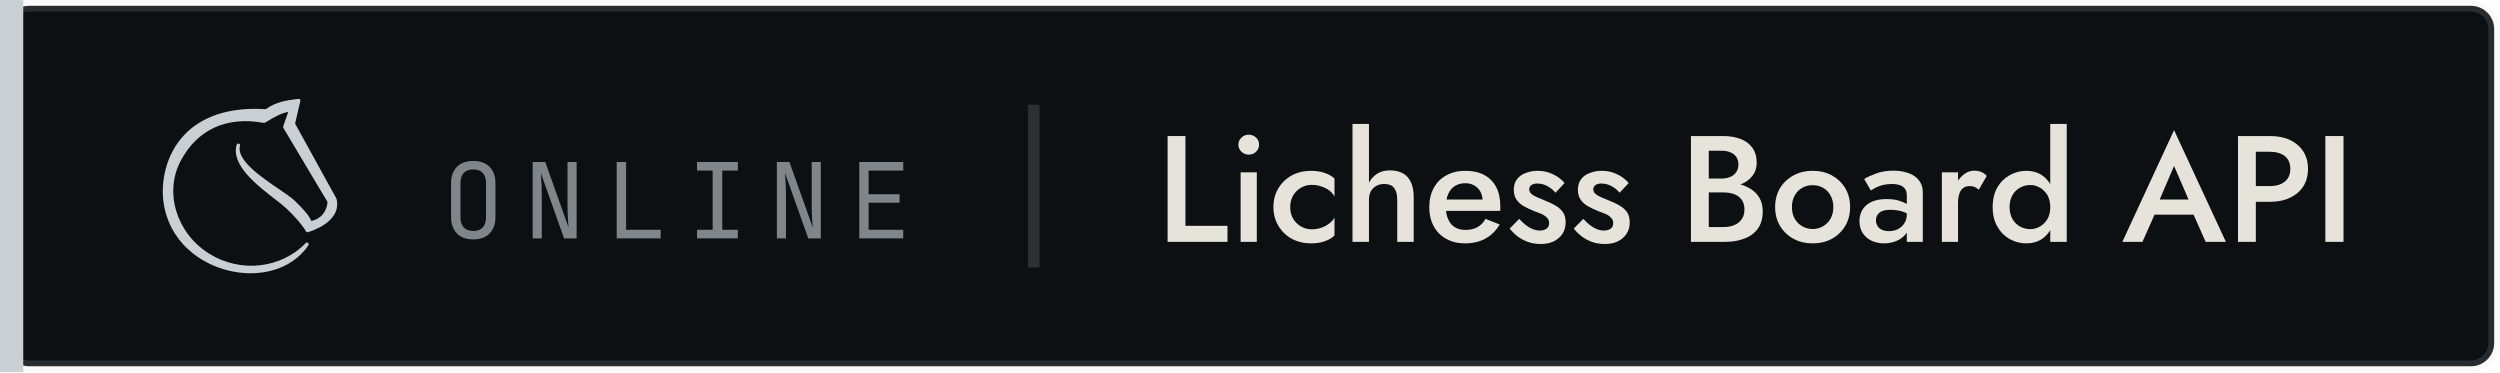
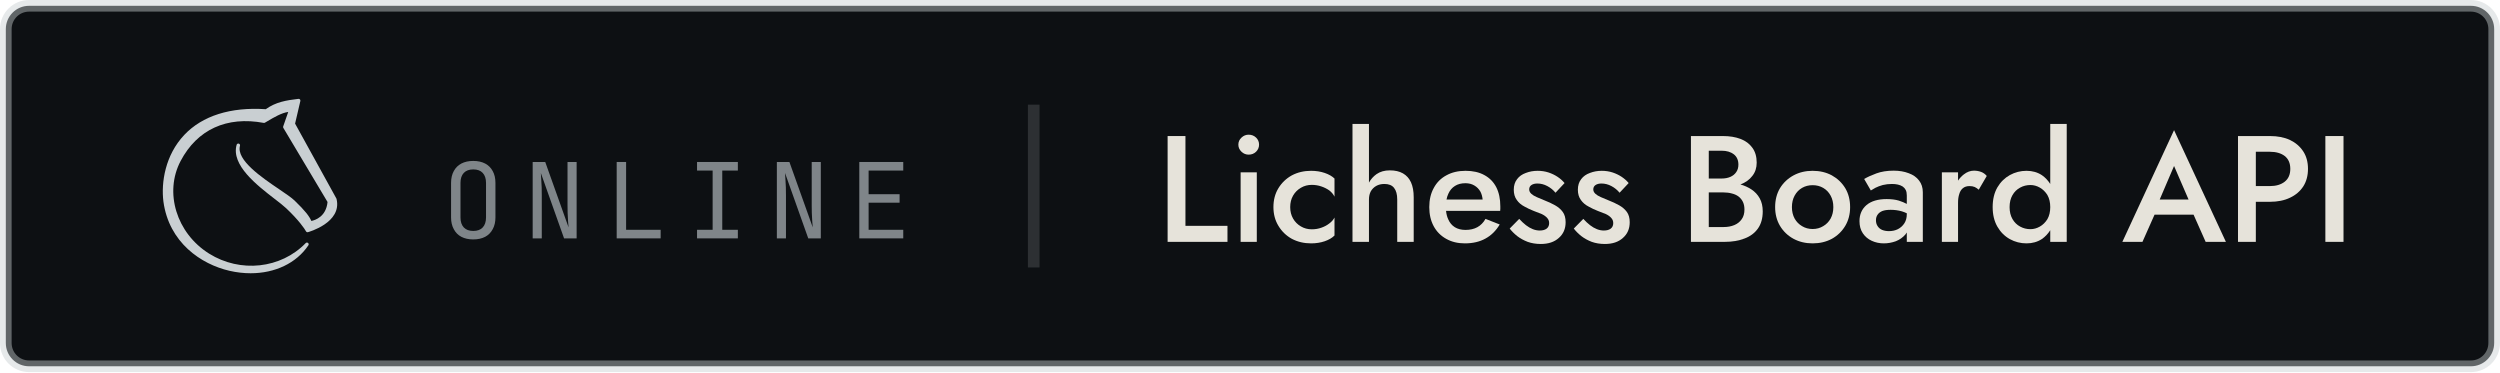
<svg xmlns="http://www.w3.org/2000/svg" viewBox="0 0 215 32" width="215" height="32" role="img">
  <defs>
    <path id="g1" d="M300 10Q234 10 186 -15Q139 -40 114 -88Q88 -135 88 -200V-530Q88 -596 114 -643Q139 -690 186 -715Q234 -740 300 -740Q366 -740 414 -715Q461 -690 486 -643Q512 -596 512 -531V-200Q512 -135 486 -88Q461 -40 414 -15Q366 10 300 10ZM300 -71Q359 -71 390 -104Q422 -138 422 -200V-530Q422 -592 390 -626Q359 -659 300 -659Q242 -659 210 -626Q178 -592 178 -530V-200Q178 -138 210 -104Q242 -71 300 -71Z" />
    <path id="g2" d="M90 0V-730H210L433 -105Q431 -130 428 -166Q426 -203 424 -244Q423 -284 423 -320V-730H510V0H390L168 -625Q170 -601 172 -564Q174 -528 176 -488Q177 -447 177 -410V0Z" />
    <path id="g3" d="M115 0V-730H205V-82H535V0Z" />
    <path id="g4" d="M105 0V-82H254V-648H105V-730H495V-648H346V-82H495V0Z" />
    <path id="g5" d="M100 0V-730H520V-648H189V-422H485V-341H189V-82H520V0Z" />
    <path id="g6" d="M78 -700V0H474V-106H196V-700Z" />
    <path id="g7" d="M65 -643Q65 -616 86 -596Q106 -577 133 -577Q162 -577 182 -596Q202 -616 202 -643Q202 -671 182 -690Q162 -709 133 -709Q106 -709 86 -690Q65 -671 65 -643ZM80 -460V0H187V-460Z" />
    <path id="g8" d="M141 -230Q141 -273 160 -306Q179 -339 212 -358Q244 -377 284 -377Q316 -377 346 -367Q376 -357 400 -340Q423 -322 434 -299V-419Q410 -442 369 -456Q328 -470 279 -470Q209 -470 152 -440Q96 -409 63 -355Q30 -301 30 -230Q30 -160 63 -106Q96 -51 152 -20Q209 10 279 10Q328 10 369 -4Q410 -18 434 -42V-161Q423 -139 400 -122Q377 -104 348 -94Q318 -83 284 -83Q244 -83 212 -102Q179 -121 160 -154Q141 -187 141 -230Z" />
    <path id="g9" d="M178 -780H69V0H178V-280Q178 -311 190 -334Q203 -357 226 -370Q249 -383 280 -383Q324 -383 344 -357Q365 -331 365 -280V0H474V-295Q474 -354 456 -394Q438 -433 403 -453Q368 -473 316 -473Q264 -473 228 -448Q197 -426 178 -392Z" />
    <path id="g10" d="M269 10Q349 10 406 -22Q463 -53 500 -115L406 -152Q385 -115 352 -97Q319 -79 274 -79Q232 -79 203 -97Q174 -115 159 -150Q148 -174 145 -205H503Q503 -209 504 -218Q504 -227 504 -235Q504 -309 477 -362Q450 -414 398 -442Q347 -470 274 -470Q201 -470 147 -440Q93 -411 64 -357Q34 -303 34 -230Q34 -158 63 -104Q92 -50 146 -20Q199 10 269 10ZM148 -280Q152 -301 160 -318Q175 -352 204 -370Q232 -388 273 -388Q307 -388 332 -373Q358 -358 373 -331Q384 -309 387 -280Z" />
    <path id="g11" d="M90 -152 27 -88Q47 -62 77 -38Q107 -15 146 0Q185 14 233 14Q308 14 352 -26Q397 -65 397 -130Q397 -172 378 -198Q359 -224 327 -242Q295 -260 256 -275Q228 -286 206 -296Q183 -306 170 -318Q156 -331 156 -347Q156 -366 171 -376Q186 -386 210 -386Q244 -386 276 -369Q308 -352 330 -325L390 -389Q371 -412 344 -430Q317 -448 284 -459Q250 -470 212 -470Q170 -470 134 -456Q97 -443 76 -415Q54 -387 54 -345Q54 -304 74 -277Q93 -250 124 -234Q154 -217 185 -205Q216 -194 239 -184Q262 -173 275 -158Q288 -144 288 -124Q288 -101 272 -88Q255 -75 226 -75Q203 -75 180 -84Q157 -93 135 -110Q113 -127 90 -152Z" />
    <path id="g13" d="M405 -380Q405 -380 406 -380Q456 -399 484 -436Q513 -472 513 -524Q513 -584 484 -623Q456 -662 406 -681Q356 -700 289 -700H78V0H301Q376 0 432 -22Q489 -43 521 -88Q553 -133 553 -202Q553 -252 533 -288Q513 -324 478 -347Q446 -368 405 -380ZM196 -327H294Q324 -327 349 -320Q374 -314 393 -300Q412 -285 422 -264Q432 -243 432 -214Q432 -175 414 -150Q396 -124 365 -111Q334 -98 294 -98H196ZM196 -419V-603H281Q331 -603 362 -579Q392 -555 392 -511Q392 -482 378 -462Q364 -441 339 -430Q314 -419 281 -419Z" />
    <path id="g14" d="M34 -230Q34 -160 66 -106Q99 -51 156 -20Q212 10 282 10Q353 10 409 -20Q465 -51 498 -106Q530 -160 530 -230Q530 -301 498 -355Q465 -409 409 -440Q353 -470 282 -470Q212 -470 156 -440Q99 -409 66 -355Q34 -301 34 -230ZM145 -230Q145 -273 163 -306Q181 -339 212 -357Q243 -375 282 -375Q321 -375 352 -357Q383 -339 401 -306Q419 -273 419 -230Q419 -187 401 -154Q383 -122 352 -104Q321 -85 282 -85Q243 -85 212 -104Q181 -122 163 -154Q145 -187 145 -230Z" />
    <path id="g15" d="M103 -340Q114 -347 134 -358Q154 -368 182 -376Q211 -383 243 -383Q264 -383 282 -379Q300 -375 314 -366Q327 -357 334 -343Q341 -329 341 -307V-251Q319 -263 288 -273Q254 -283 208 -283Q122 -283 75 -244Q28 -204 28 -137Q28 -90 50 -57Q72 -24 109 -7Q146 10 189 10Q229 10 268 -4Q306 -19 332 -49Q337 -55 341 -62V0H447V-328Q447 -374 422 -406Q398 -438 354 -454Q310 -471 254 -471Q189 -471 140 -453Q91 -435 59 -416ZM137 -143Q137 -165 148 -180Q158 -195 179 -204Q200 -212 234 -212Q273 -212 308 -202Q325 -197 341 -189V-183Q341 -148 325 -123Q309 -98 282 -84Q256 -71 223 -71Q198 -71 178 -79Q159 -87 148 -104Q137 -120 137 -143Z" />
    <path id="g16" d="M176 -460H69V0H176V-259Q176 -292 184 -316Q191 -341 208 -355Q225 -369 252 -369Q272 -369 286 -363Q299 -357 313 -345L366 -436Q350 -455 328 -463Q306 -471 281 -471Q246 -471 214 -446Q192 -429 176 -405Z" />
    <path id="g17" d="M415 -780V-383Q392 -419 360 -441Q316 -470 258 -470Q199 -470 148 -442Q96 -413 65 -360Q34 -306 34 -230Q34 -155 65 -101Q96 -47 148 -18Q199 10 258 10Q316 10 360 -19Q392 -41 415 -77V0H524V-780ZM146 -230Q146 -276 165 -309Q184 -342 216 -359Q247 -376 284 -376Q316 -376 346 -359Q376 -342 396 -310Q415 -277 415 -230Q415 -183 396 -150Q376 -118 346 -101Q316 -84 284 -84Q247 -84 216 -101Q184 -118 165 -151Q146 -184 146 -230Z" />
    <path id="g18" d="M474 -180 554 0H688L345 -739L3 0H136L216 -180ZM345 -502 441 -280H250Z" />
    <path id="g19" d="M78 -700V0H196V-265H289Q366 -265 422 -292Q478 -318 510 -367Q541 -416 541 -483Q541 -550 510 -598Q478 -647 422 -674Q366 -700 289 -700ZM196 -369V-596H289Q350 -596 387 -568Q424 -539 424 -483Q424 -427 387 -398Q350 -369 289 -369Z" />
    <path id="g20" d="M78 -700V0H198V-700Z" />
  </defs>
-   <rect x="0.5" y="0.5" width="214" height="31" rx="2" fill="#0d1013" stroke="#d6dbde" stroke-width="1" stroke-opacity="0.14" />
-   <rect x="0" y="0" width="2" height="32" rx="0" fill="#c9cfd2" />
+   <rect x="0.5" y="0.5" width="214" height="31" rx="2" fill="#0d1013" stroke="#c9cfd2" stroke-width="1" stroke-opacity="0.45" />
  <g transform="translate(14 8.5) scale(0.625)" fill="#c9cfd2">
    <path d="M10.457 6.161a.237.237 0 0 0-.296.165c-.8 2.785 2.819 5.579 5.214 7.428.653.504 1.216.939 1.591 1.292 1.745 1.642 2.564 2.851 2.733 3.178a.24.24 0 0 0 .275.122c.047-.013 4.726-1.3 3.934-4.574a.257.257 0 0 0-.023-.06L18.204 3.407 18.93.295a.24.24 0 0 0-.262-.293c-1.7.201-3.115.435-4.5 1.425-4.844-.323-8.718.9-11.213 3.539C.334 7.737-.246 11.515.085 14.128c.763 5.655 5.191 8.631 9.081 9.532.993.229 1.974.34 2.923.34 3.344 0 6.297-1.381 7.946-3.85a.24.24 0 0 0-.372-.3c-3.411 3.527-9.002 4.134-13.296 1.444-4.485-2.81-6.202-8.41-3.91-12.749C4.741 4.221 8.801 2.362 13.888 3.31c.056.01.115 0 .165-.029l.335-.197c.926-.546 1.961-1.157 2.873-1.279l-.694 1.993a.243.243 0 0 0 .02.202l6.082 10.192c-.193 2.028-1.706 2.506-2.226 2.611-.287-.645-.814-1.364-2.306-2.803-.422-.407-1.21-.941-2.124-1.56-2.364-1.601-5.937-4.02-5.391-5.984a.239.239 0 0 0-.165-.295z" />
  </g>
  <g transform="scale(0.009)" fill="#7f8589">
    <use href="#g1" x="4222.2" y="2277.8" />
    <use href="#g2" x="5000.0" y="2277.8" />
    <use href="#g3" x="5777.8" y="2277.8" />
    <use href="#g4" x="6555.6" y="2277.8" />
    <use href="#g2" x="7333.3" y="2277.8" />
    <use href="#g5" x="8111.1" y="2277.8" />
  </g>
  <rect x="88.4" y="9" width="1" height="14" rx="0" fill="#d6dbde" fill-opacity="0.16" />
  <g transform="scale(0.013)" fill="#e6e3da">
    <use href="#g6" x="7646.2" y="1600.0" />
    <use href="#g7" x="8127.2" y="1600.0" />
    <use href="#g8" x="8394.2" y="1600.0" />
    <use href="#g9" x="8878.2" y="1600.0" />
    <use href="#g10" x="9421.2" y="1600.0" />
    <use href="#g11" x="9960.2" y="1600.0" />
    <use href="#g11" x="10384.2" y="1600.0" />
    <use href="#g13" x="11108.2" y="1600.0" />
    <use href="#g14" x="11709.2" y="1600.0" />
    <use href="#g15" x="12273.2" y="1600.0" />
    <use href="#g16" x="12777.2" y="1600.0" />
    <use href="#g17" x="13148.2" y="1600.0" />
    <use href="#g18" x="14037.2" y="1600.0" />
    <use href="#g19" x="14727.2" y="1600.0" />
    <use href="#g20" x="15305.2" y="1600.0" />
  </g>
</svg>
